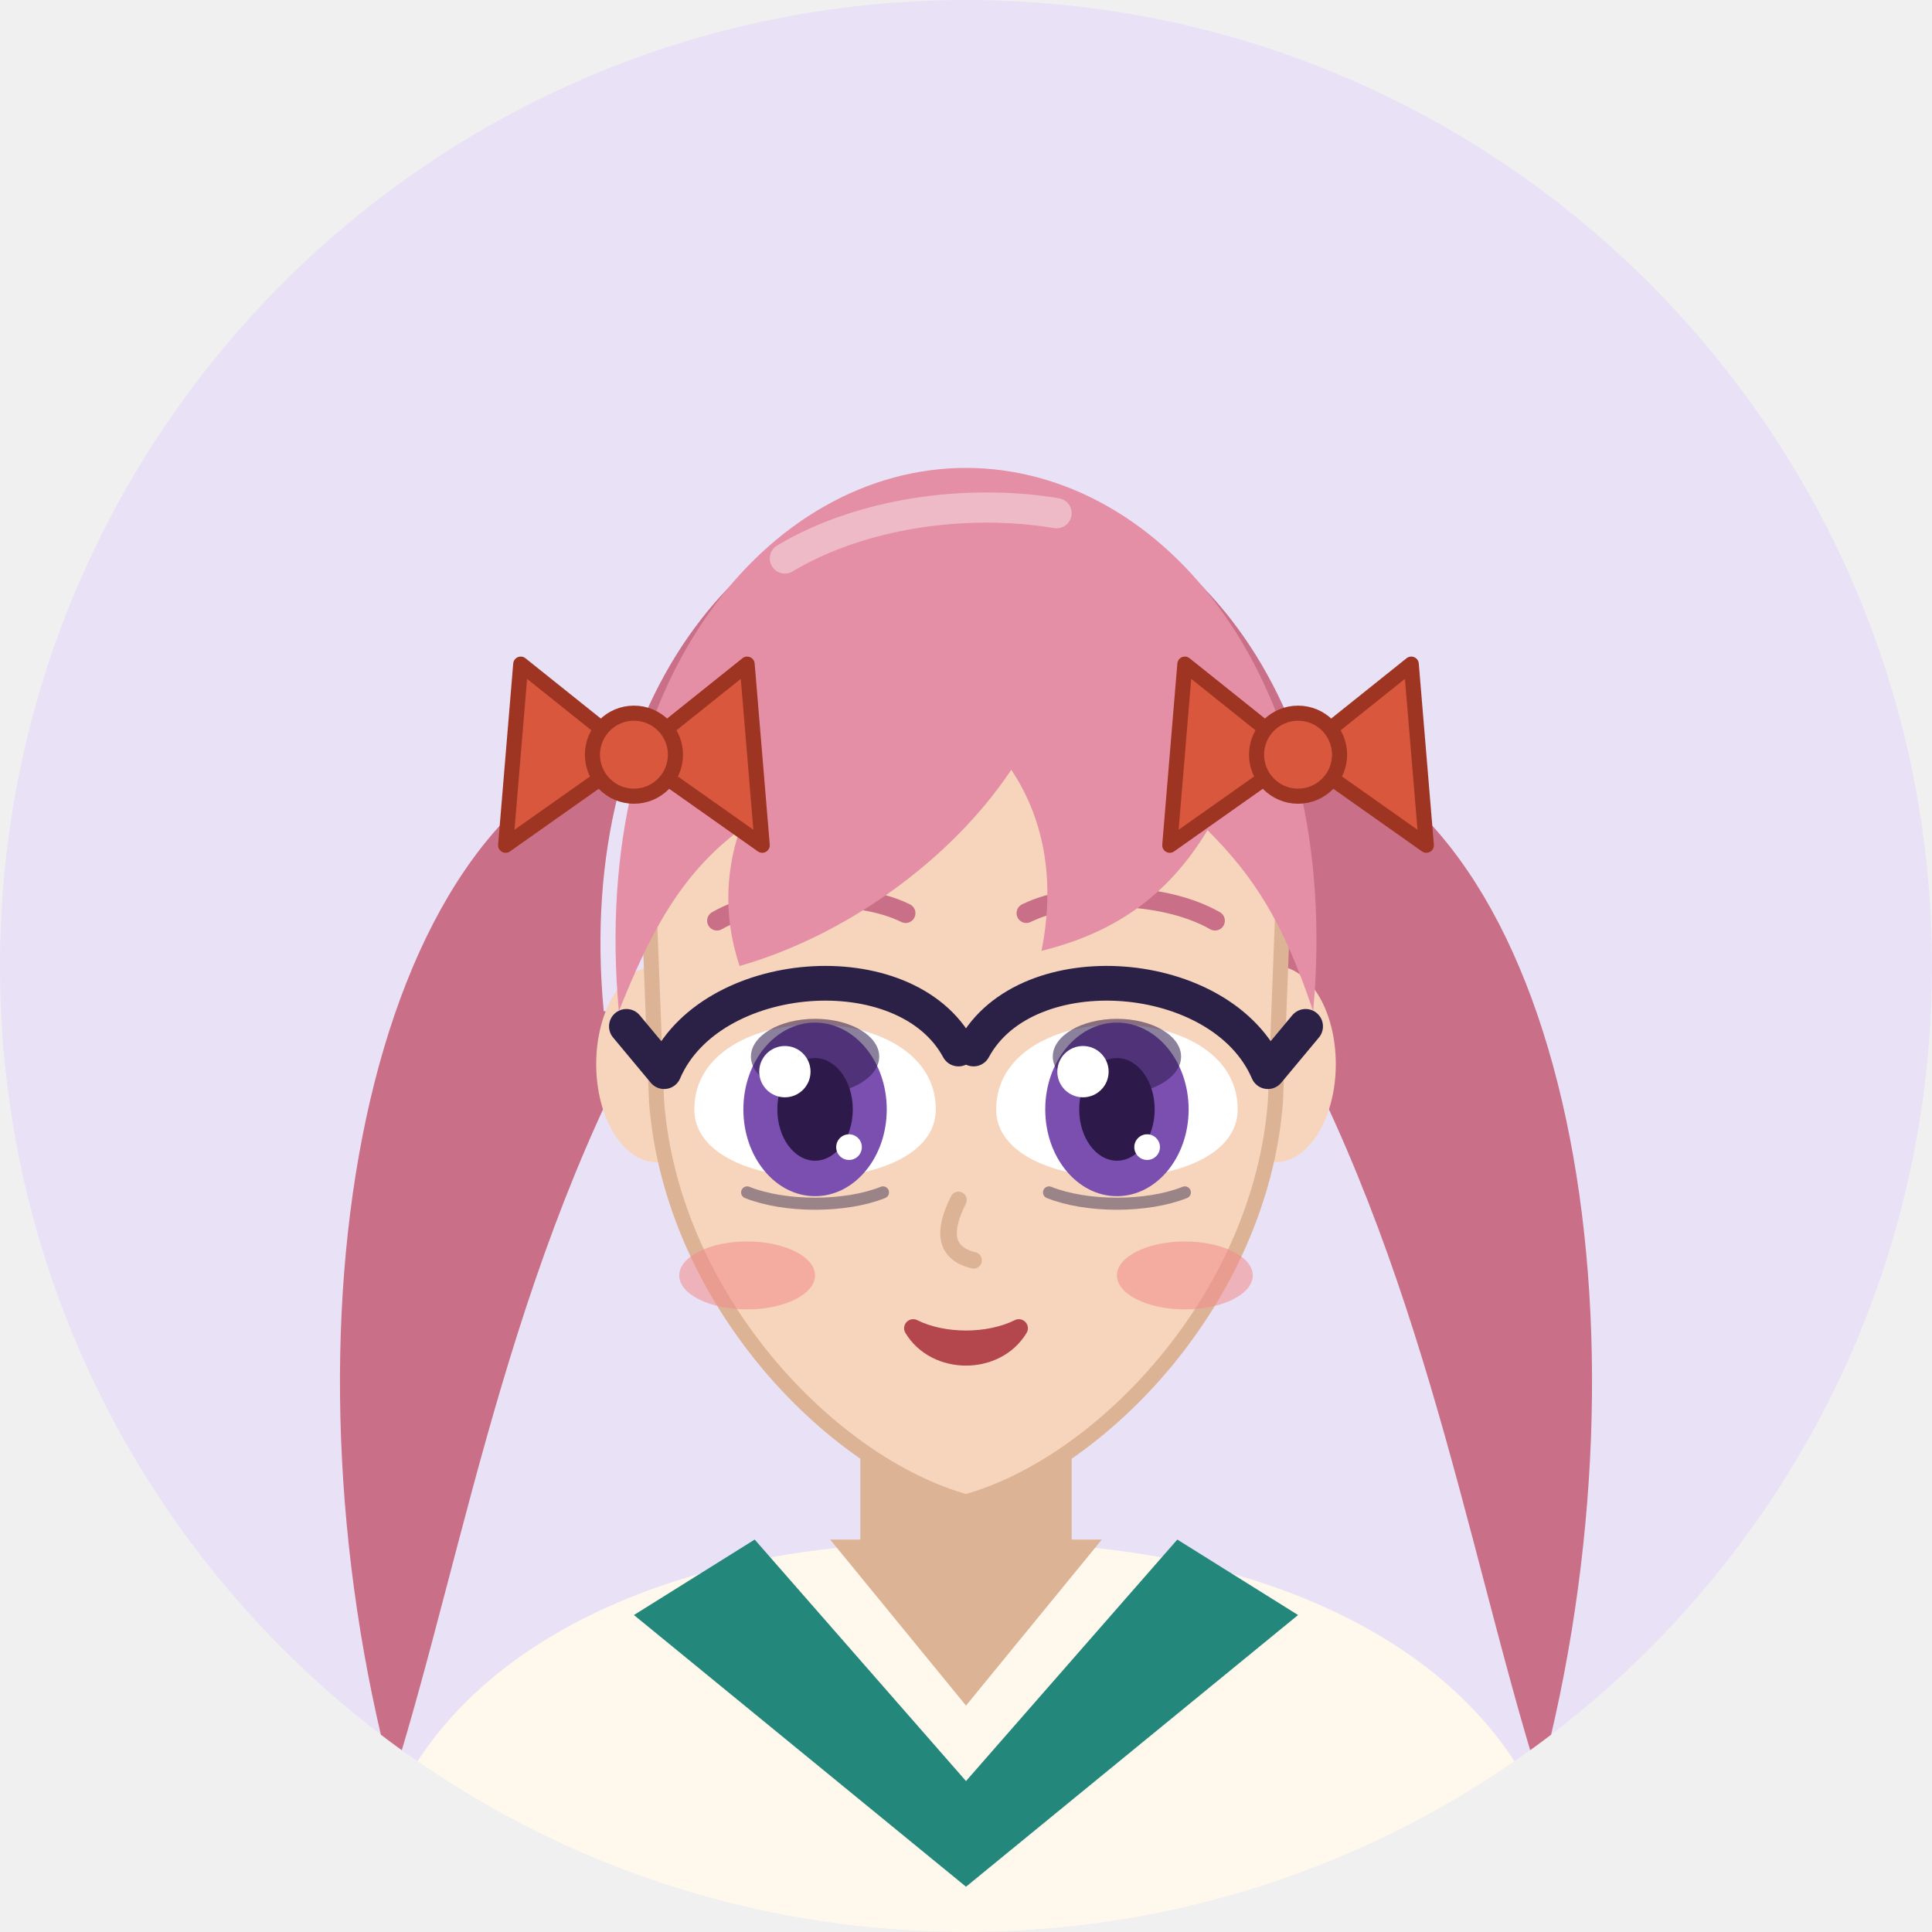
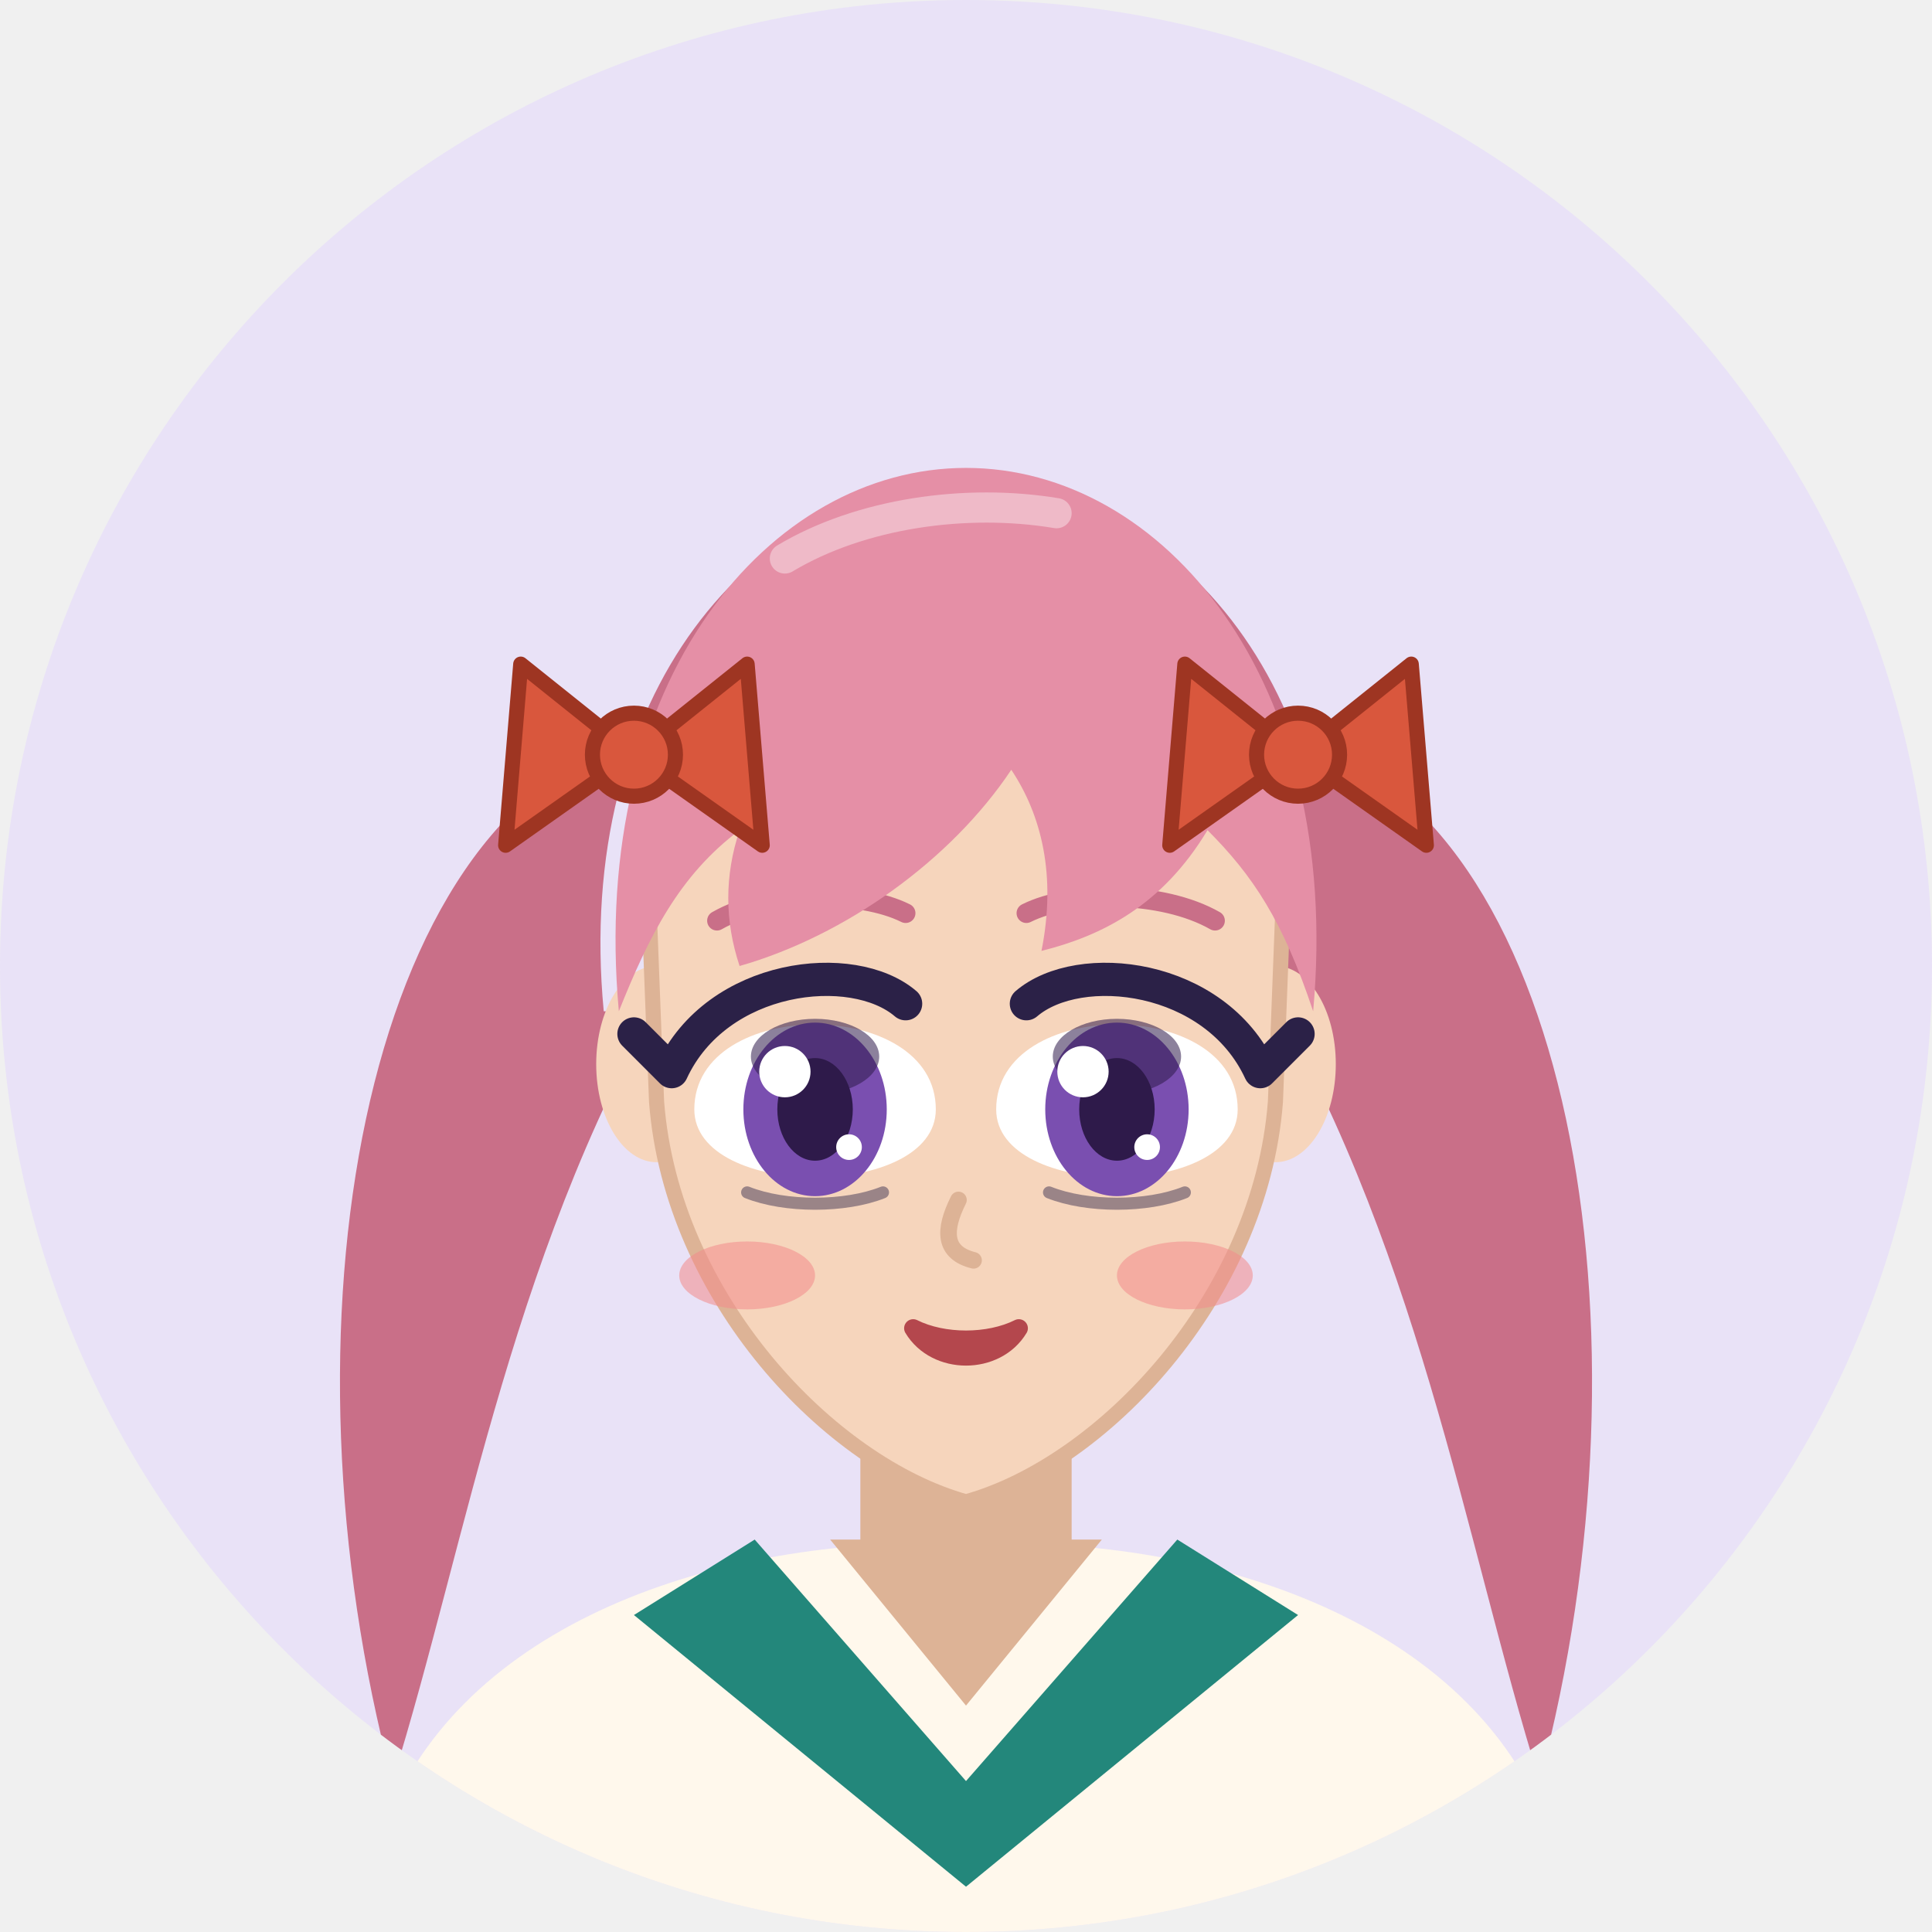
<svg xmlns="http://www.w3.org/2000/svg" width="256" height="256" viewBox="0 0 256 256">
  <defs>
    <clipPath id="c">
      <circle cx="128" cy="128" r="128" />
    </clipPath>
  </defs>
  <g clip-path="url(#c)">
    <circle cx="128" cy="128" r="128" fill="#E9E2F7" />
    <path d="M80 134 C76 92 100 64 128 64 C156 64 180 92 176 134 Z M84 98 C48 108 36 176 52 236 C62 204 68 164 90 128 Z M172 98 C208 108 220 176 204 236 C194 204 188 164 166 128 Z" fill="#C96F88" />
    <rect x="114" y="178" width="28" height="42" fill="#DDB396" />
    <path d="M48 256 C50 224 80 208 112 205 L144 205 C176 208 206 224 208 256 Z" fill="#FFF8EC" />
    <path d="M110 204 L128 226 L146 204 Z" fill="#DDB396" />
    <path d="M100 204 L128 236 L156 204 L172 214 L128 250 L84 214 Z" fill="#23877B" />
    <ellipse cx="87" cy="141" rx="8" ry="13" fill="#F6D5BC" />
    <ellipse cx="169" cy="141" rx="8" ry="13" fill="#F6D5BC" />
    <path d="M86 120 C86 78 170 78 170 120 L169 146 C167 172 146 194 128 199 C110 194 89 172 87 146 Z" fill="#F6D5BC" stroke="#DDB396" stroke-width="2" />
    <g>
      <path d="M95 122 C102 118 114 118 120 121" fill="none" stroke="#C96F88" stroke-width="2.6" stroke-linecap="round" />
      <path d="M92 147 C92 132 124 132 124 147 C124 159 92 159 92 147 Z" fill="#FFFFFF" />
      <ellipse cx="108" cy="147" rx="9.5" ry="11.5" fill="#7A4FB0" />
      <ellipse cx="108" cy="140" rx="8.5" ry="5" fill="#2E1A4A" opacity="0.55" />
      <ellipse cx="108" cy="147" rx="5" ry="6.8" fill="#2E1A4A" />
      <circle cx="104" cy="142" r="3.4" fill="#FFFFFF" />
      <circle cx="112.5" cy="152" r="1.7" fill="#FFFFFF" />
-       <path d="M83 136 L88 142 C94 128 120 126 127 139" fill="none" stroke="#2B2147" stroke-width="4.6" stroke-linecap="round" stroke-linejoin="round" />
+       <path d="M84 137 L89 142 C95 129 113 127 120 133" fill="none" stroke="#2B2147" stroke-width="4.4" stroke-linecap="round" stroke-linejoin="round" />
      <path d="M99 158 C104 160 112 160 117 158" fill="none" stroke="#2B2147" stroke-width="1.6" stroke-linecap="round" opacity="0.45" />
      <ellipse cx="99" cy="169" rx="9" ry="4.5" fill="#F28B8B" opacity="0.55" />
    </g>
    <g transform="translate(256 0) scale(-1 1)">
      <path d="M95 122 C102 118 114 118 120 121" fill="none" stroke="#C96F88" stroke-width="2.6" stroke-linecap="round" />
      <path d="M92 147 C92 132 124 132 124 147 C124 159 92 159 92 147 Z" fill="#FFFFFF" />
      <ellipse cx="108" cy="147" rx="9.5" ry="11.5" fill="#7A4FB0" />
      <ellipse cx="108" cy="140" rx="8.5" ry="5" fill="#2E1A4A" opacity="0.55" />
      <ellipse cx="108" cy="147" rx="5" ry="6.8" fill="#2E1A4A" />
      <circle cx="112.5" cy="142" r="3.4" fill="#FFFFFF" />
      <circle cx="104" cy="152" r="1.7" fill="#FFFFFF" />
-       <path d="M83 136 L88 142 C94 128 120 126 127 139" fill="none" stroke="#2B2147" stroke-width="4.6" stroke-linecap="round" stroke-linejoin="round" />
+       <path d="M84 137 L89 142 C95 129 113 127 120 133" fill="none" stroke="#2B2147" stroke-width="4.4" stroke-linecap="round" stroke-linejoin="round" />
      <path d="M99 158 C104 160 112 160 117 158" fill="none" stroke="#2B2147" stroke-width="1.6" stroke-linecap="round" opacity="0.45" />
      <ellipse cx="99" cy="169" rx="9" ry="4.5" fill="#F28B8B" opacity="0.55" />
    </g>
    <path d="M127 159 C125 163 125 166 129 167" fill="none" stroke="#DDB396" stroke-width="2.2" stroke-linecap="round" />
    <path d="M121 176 C124 181 132 181 135 176 C131 178 125 178 121 176 Z" fill="#E86F6F" stroke="#B4474D" stroke-width="2.4" stroke-linecap="round" stroke-linejoin="round" />
    <path d="M82 134 C78 90 102 62 128 62 C154 62 178 90 174 134 C170 122 166 116 160 110 C154 120 146 124 138 126 C140 116 138 108 134 102 C126 114 112 124 98 128 C96 122 96 116 98 110 C90 116 86 124 82 134 Z" fill="#E58FA6" />
    <path d="M104 74 C114 68 128 66 140 68" fill="none" stroke="#FFFFFF" stroke-opacity="0.38" stroke-width="4" stroke-linecap="round" />
    <g fill="#D9573D" stroke="#9E3522" stroke-width="2" stroke-linejoin="round">
      <path d="M84 100 L69 88 L67 112 Z" />
      <path d="M84 100 L99 88 L101 112 Z" />
      <circle cx="84" cy="100" r="5.5" />
      <path d="M172 100 L157 88 L155 112 Z" />
      <path d="M172 100 L187 88 L189 112 Z" />
      <circle cx="172" cy="100" r="5.5" />
    </g>
  </g>
</svg>
